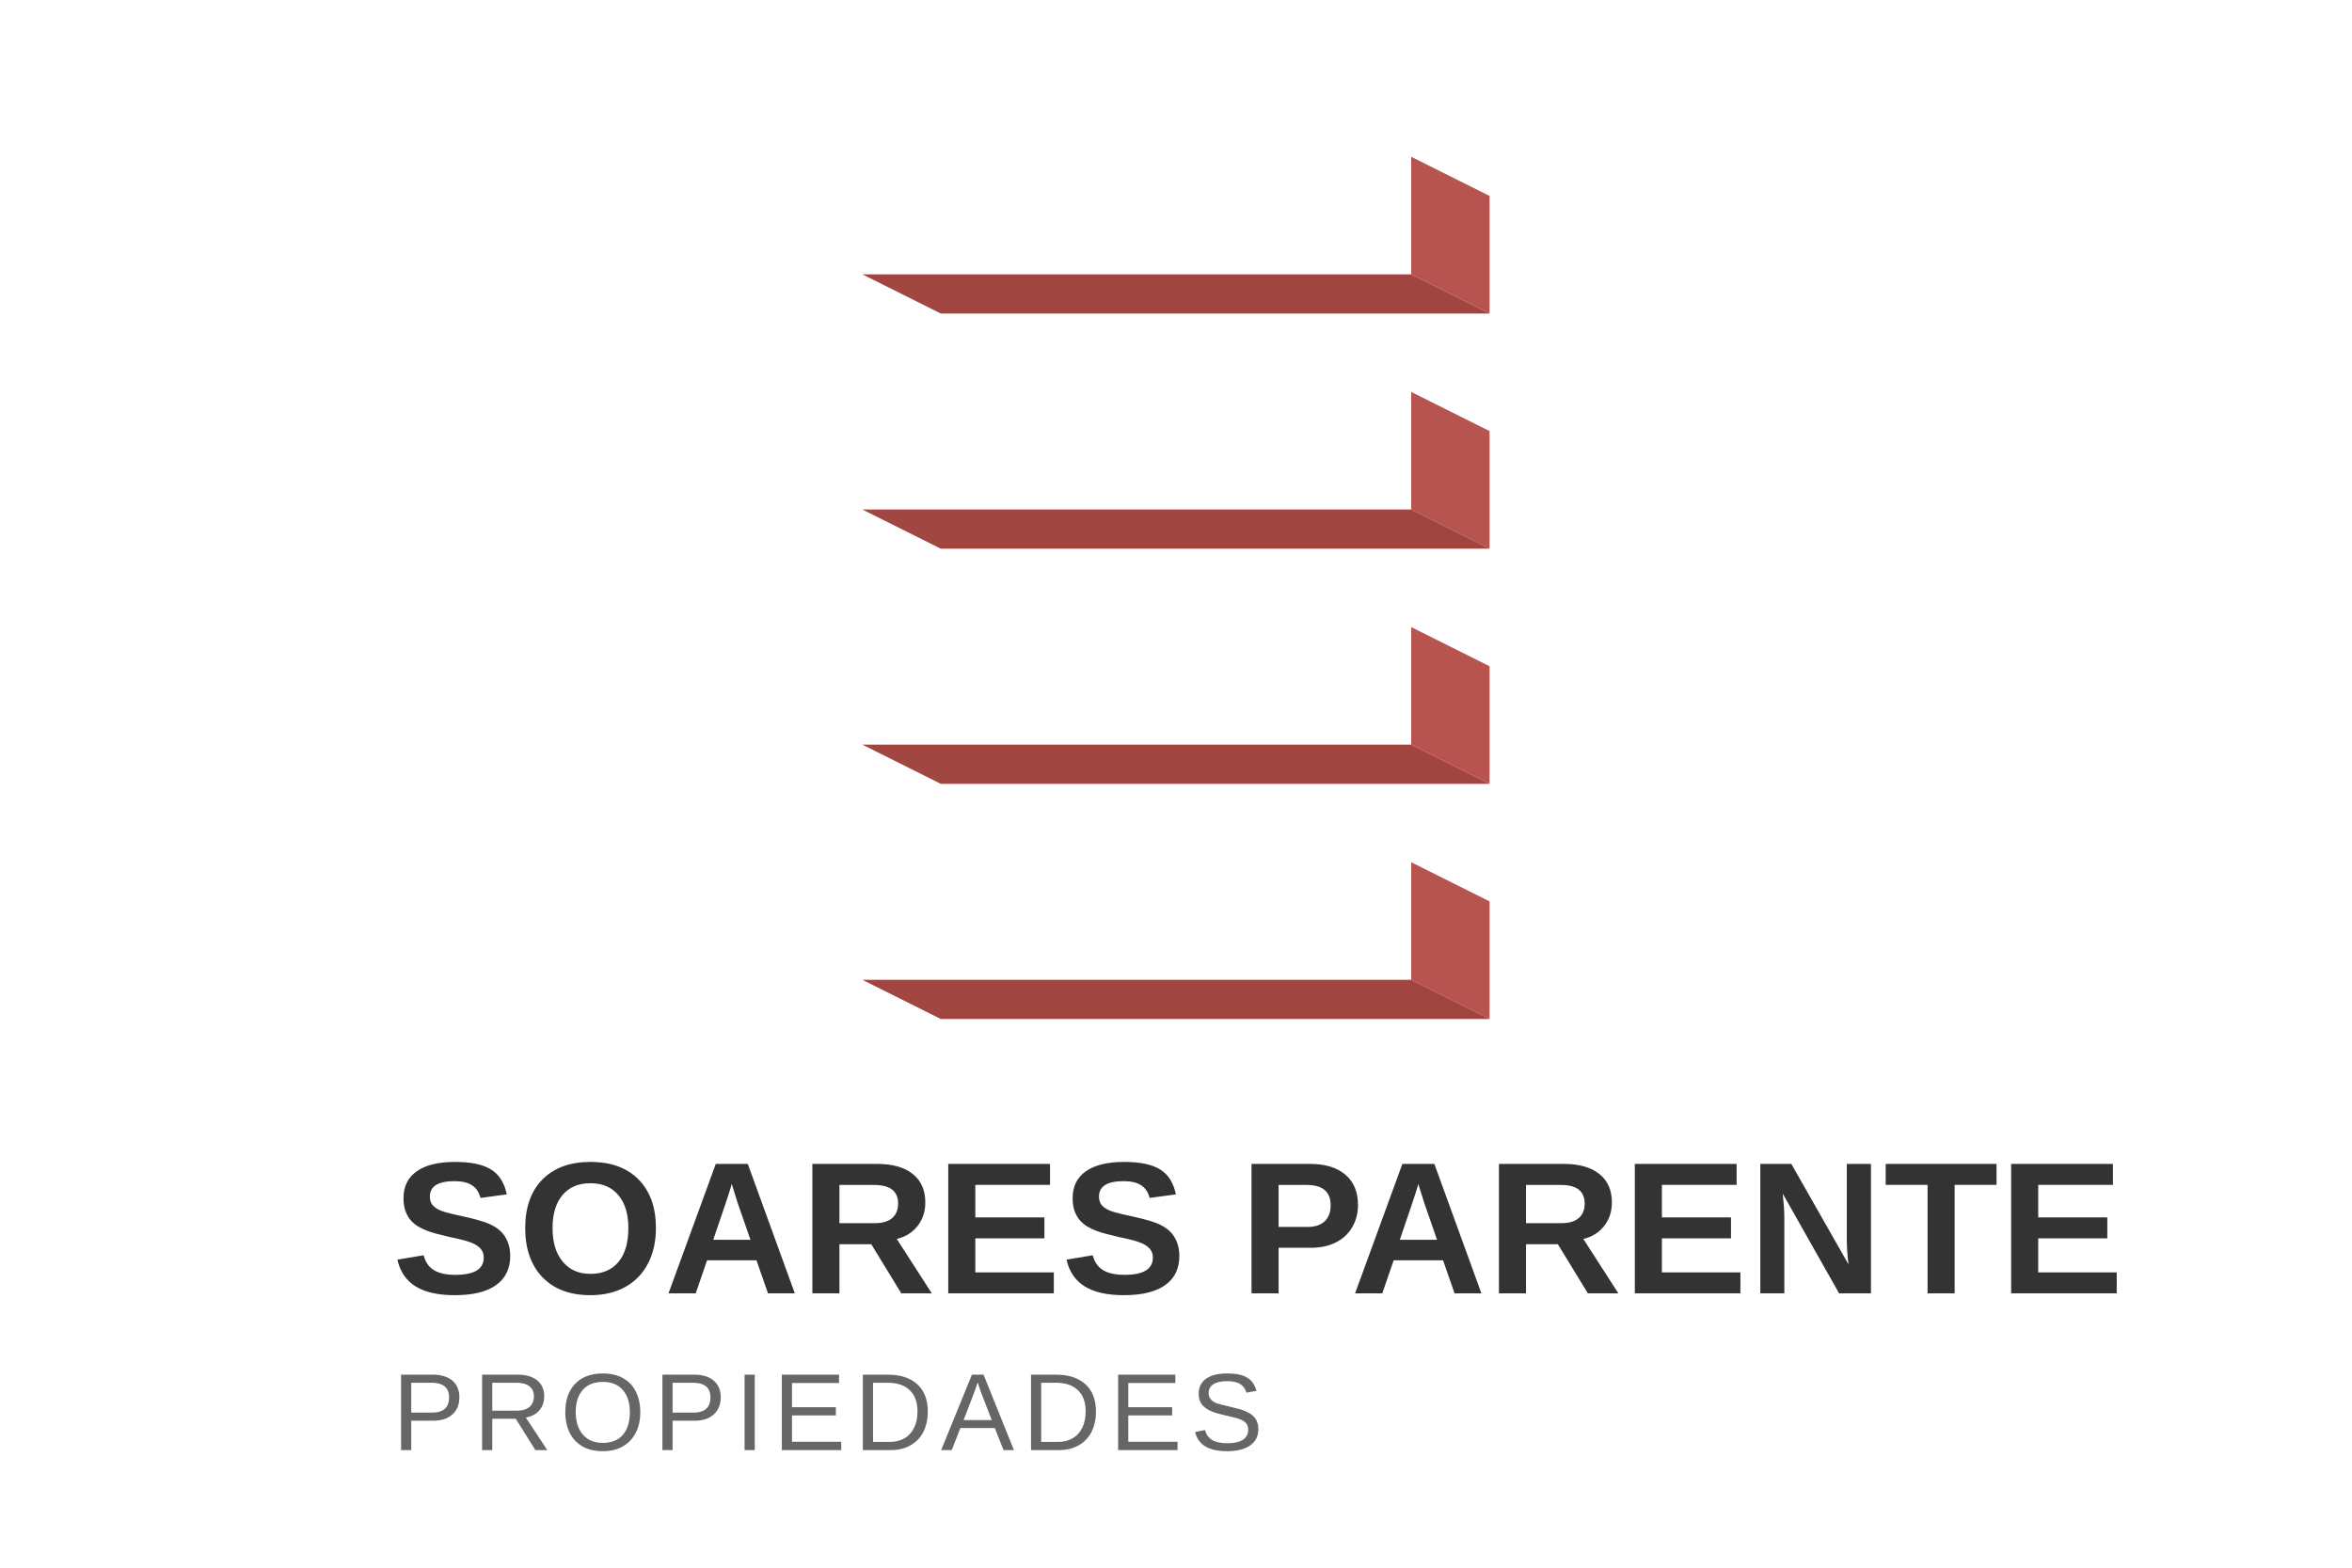
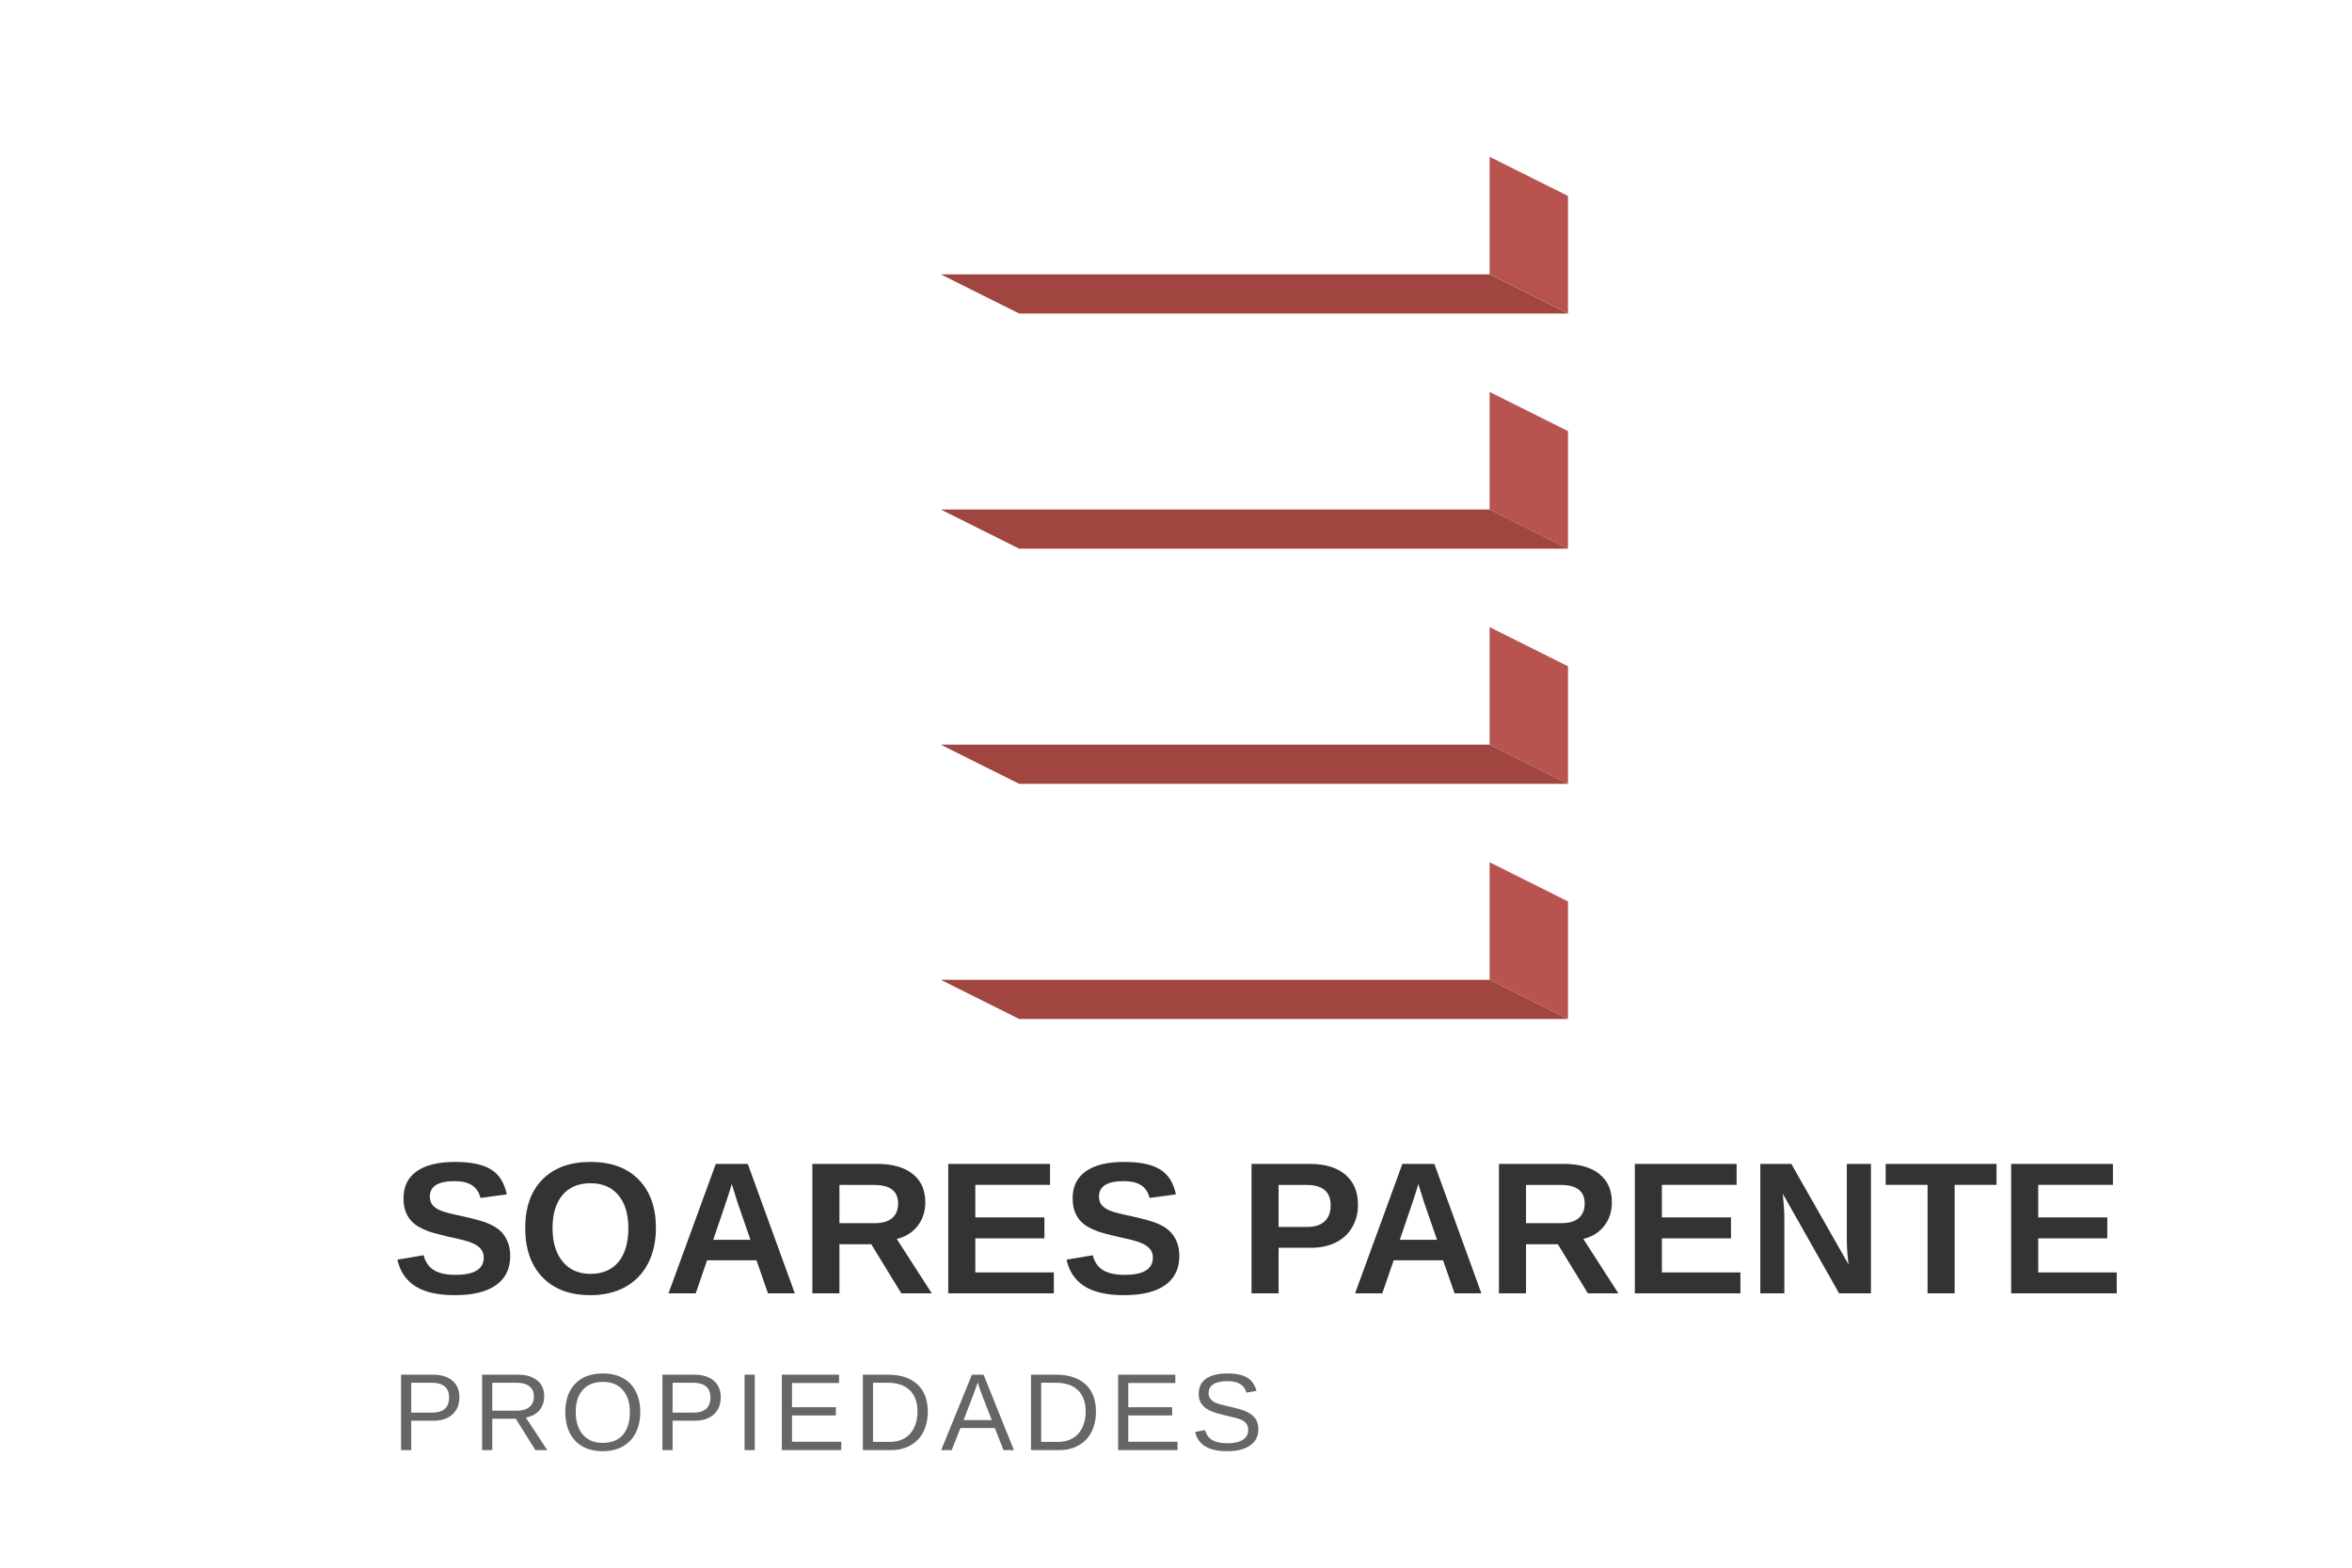
<svg xmlns="http://www.w3.org/2000/svg" width="300" height="200" viewBox="0 0 300 200">
-   <g transform="translate(110, 20)">
+   <g transform="translate(120, 20)">
    <g>
      <polygon points="70,0 80,5 80,20 70,15" fill="#B85450" />
      <polygon points="0,15 70,15 80,20 10,20" fill="#A04540" />
    </g>
    <g>
      <polygon points="70,30 80,35 80,50 70,45" fill="#B85450" />
      <polygon points="0,45 70,45 80,50 10,50" fill="#A04540" />
    </g>
    <g>
      <polygon points="70,60 80,65 80,80 70,75" fill="#B85450" />
      <polygon points="0,75 70,75 80,80 10,80" fill="#A04540" />
    </g>
    <g>
      <polygon points="70,90 80,95 80,110 70,105" fill="#B85450" />
      <polygon points="0,105 70,105 80,110 10,110" fill="#A04540" />
    </g>
  </g>
  <text x="50" y="165" font-family="Arial, sans-serif" font-size="24" font-weight="bold" fill="#333333">SOARES PARENTE</text>
  <text x="50" y="185" font-family="Arial, sans-serif" font-size="14" font-weight="normal" fill="#666666" letter-spacing="1px">PROPIEDADES</text>
</svg>
